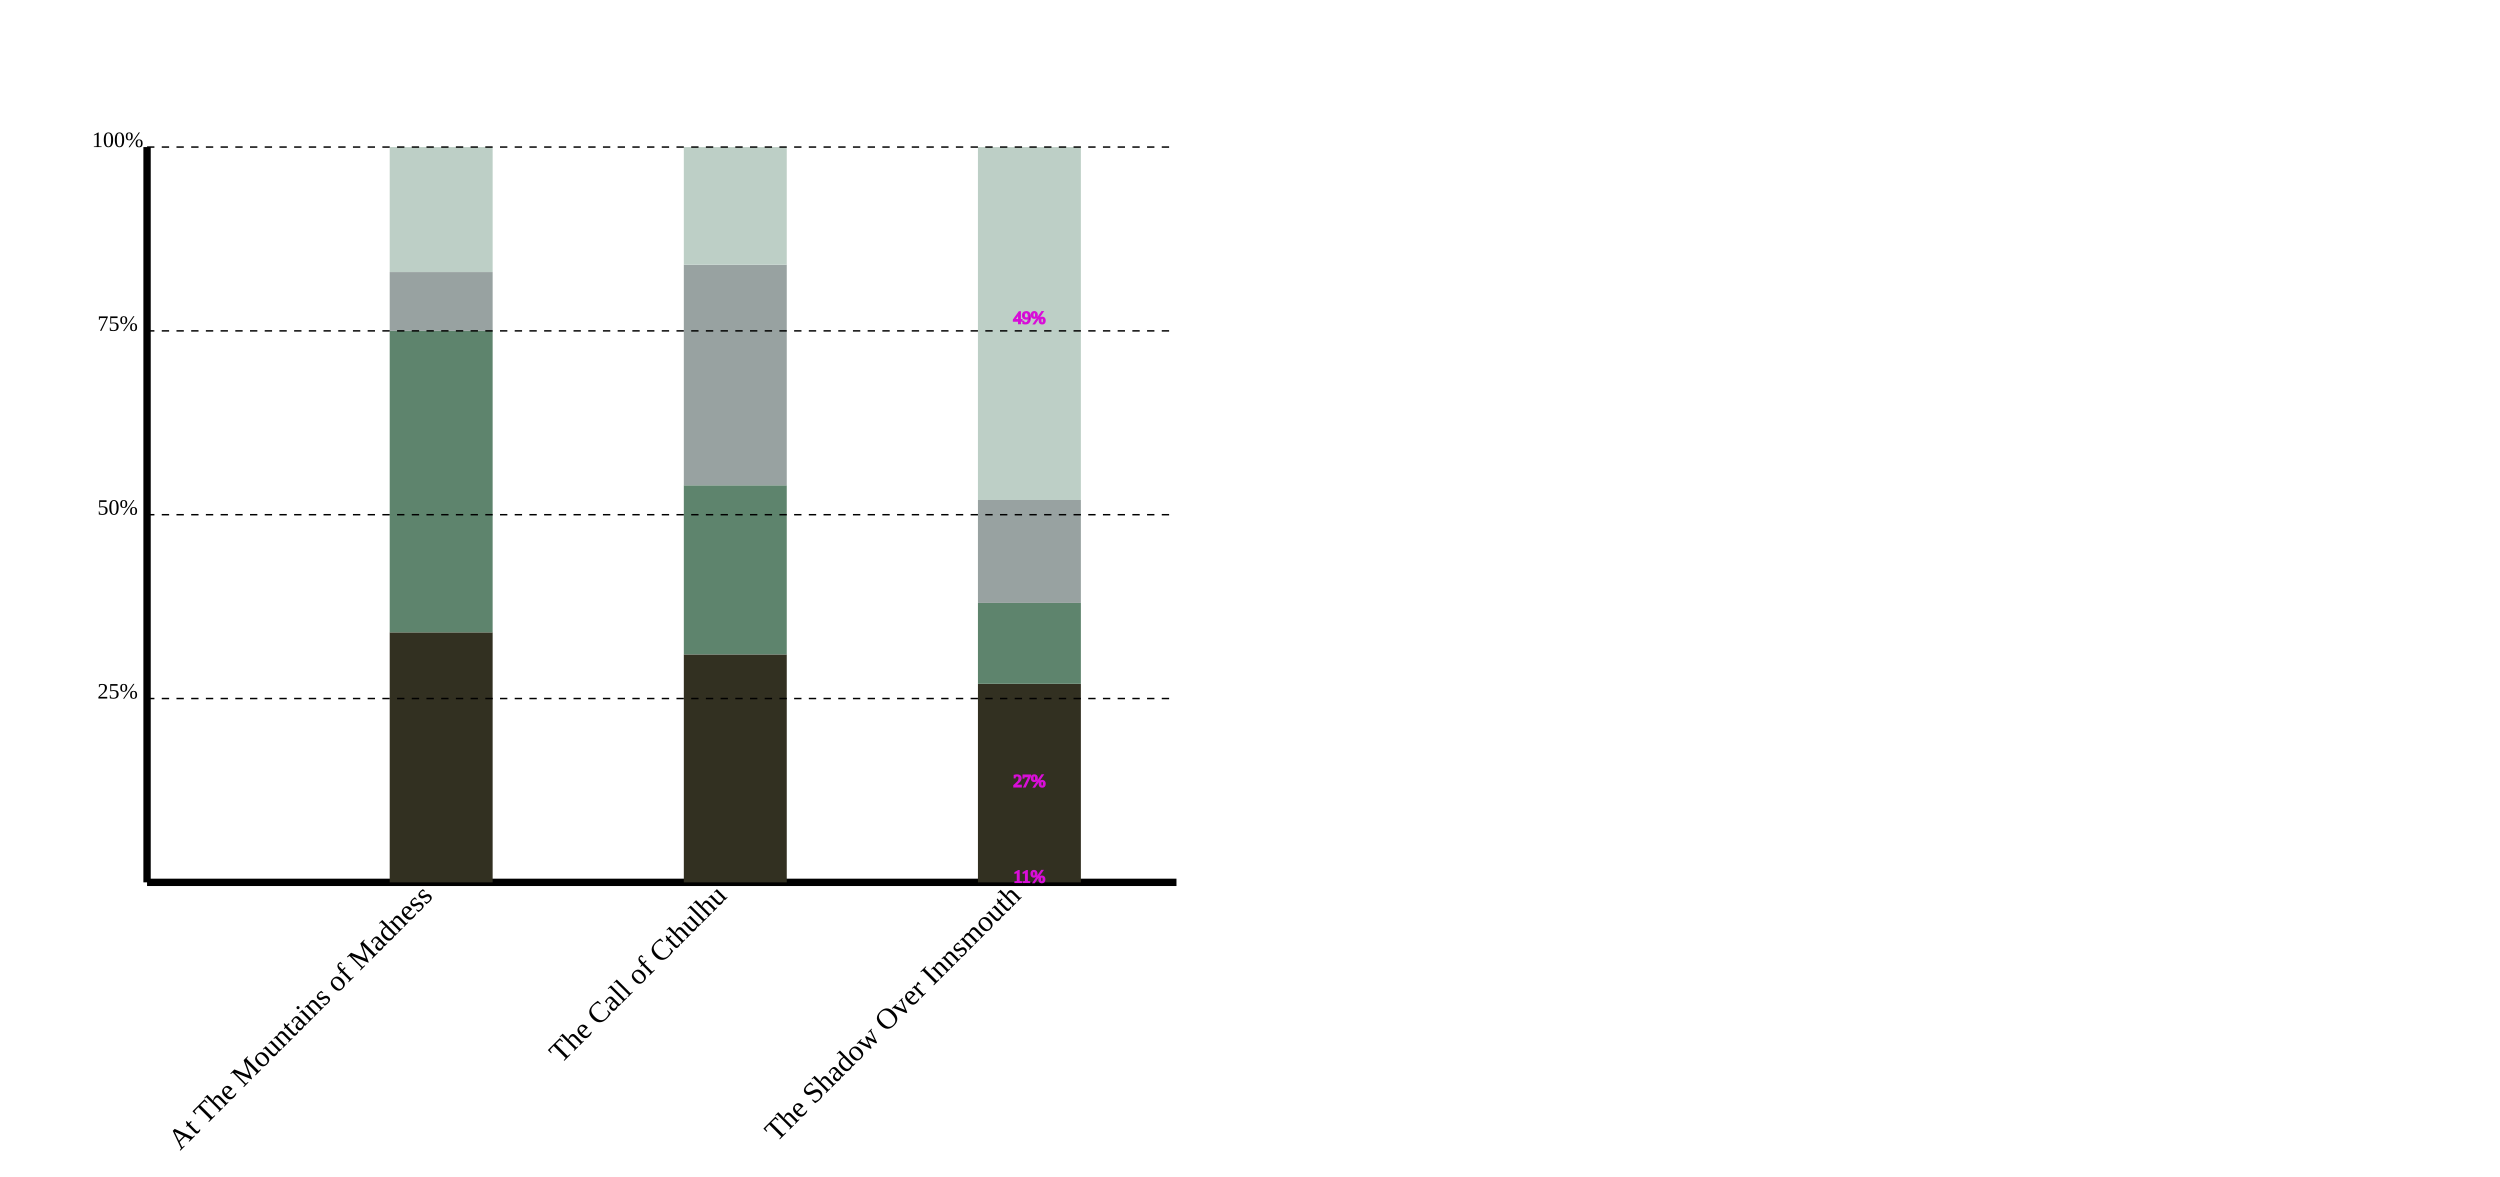
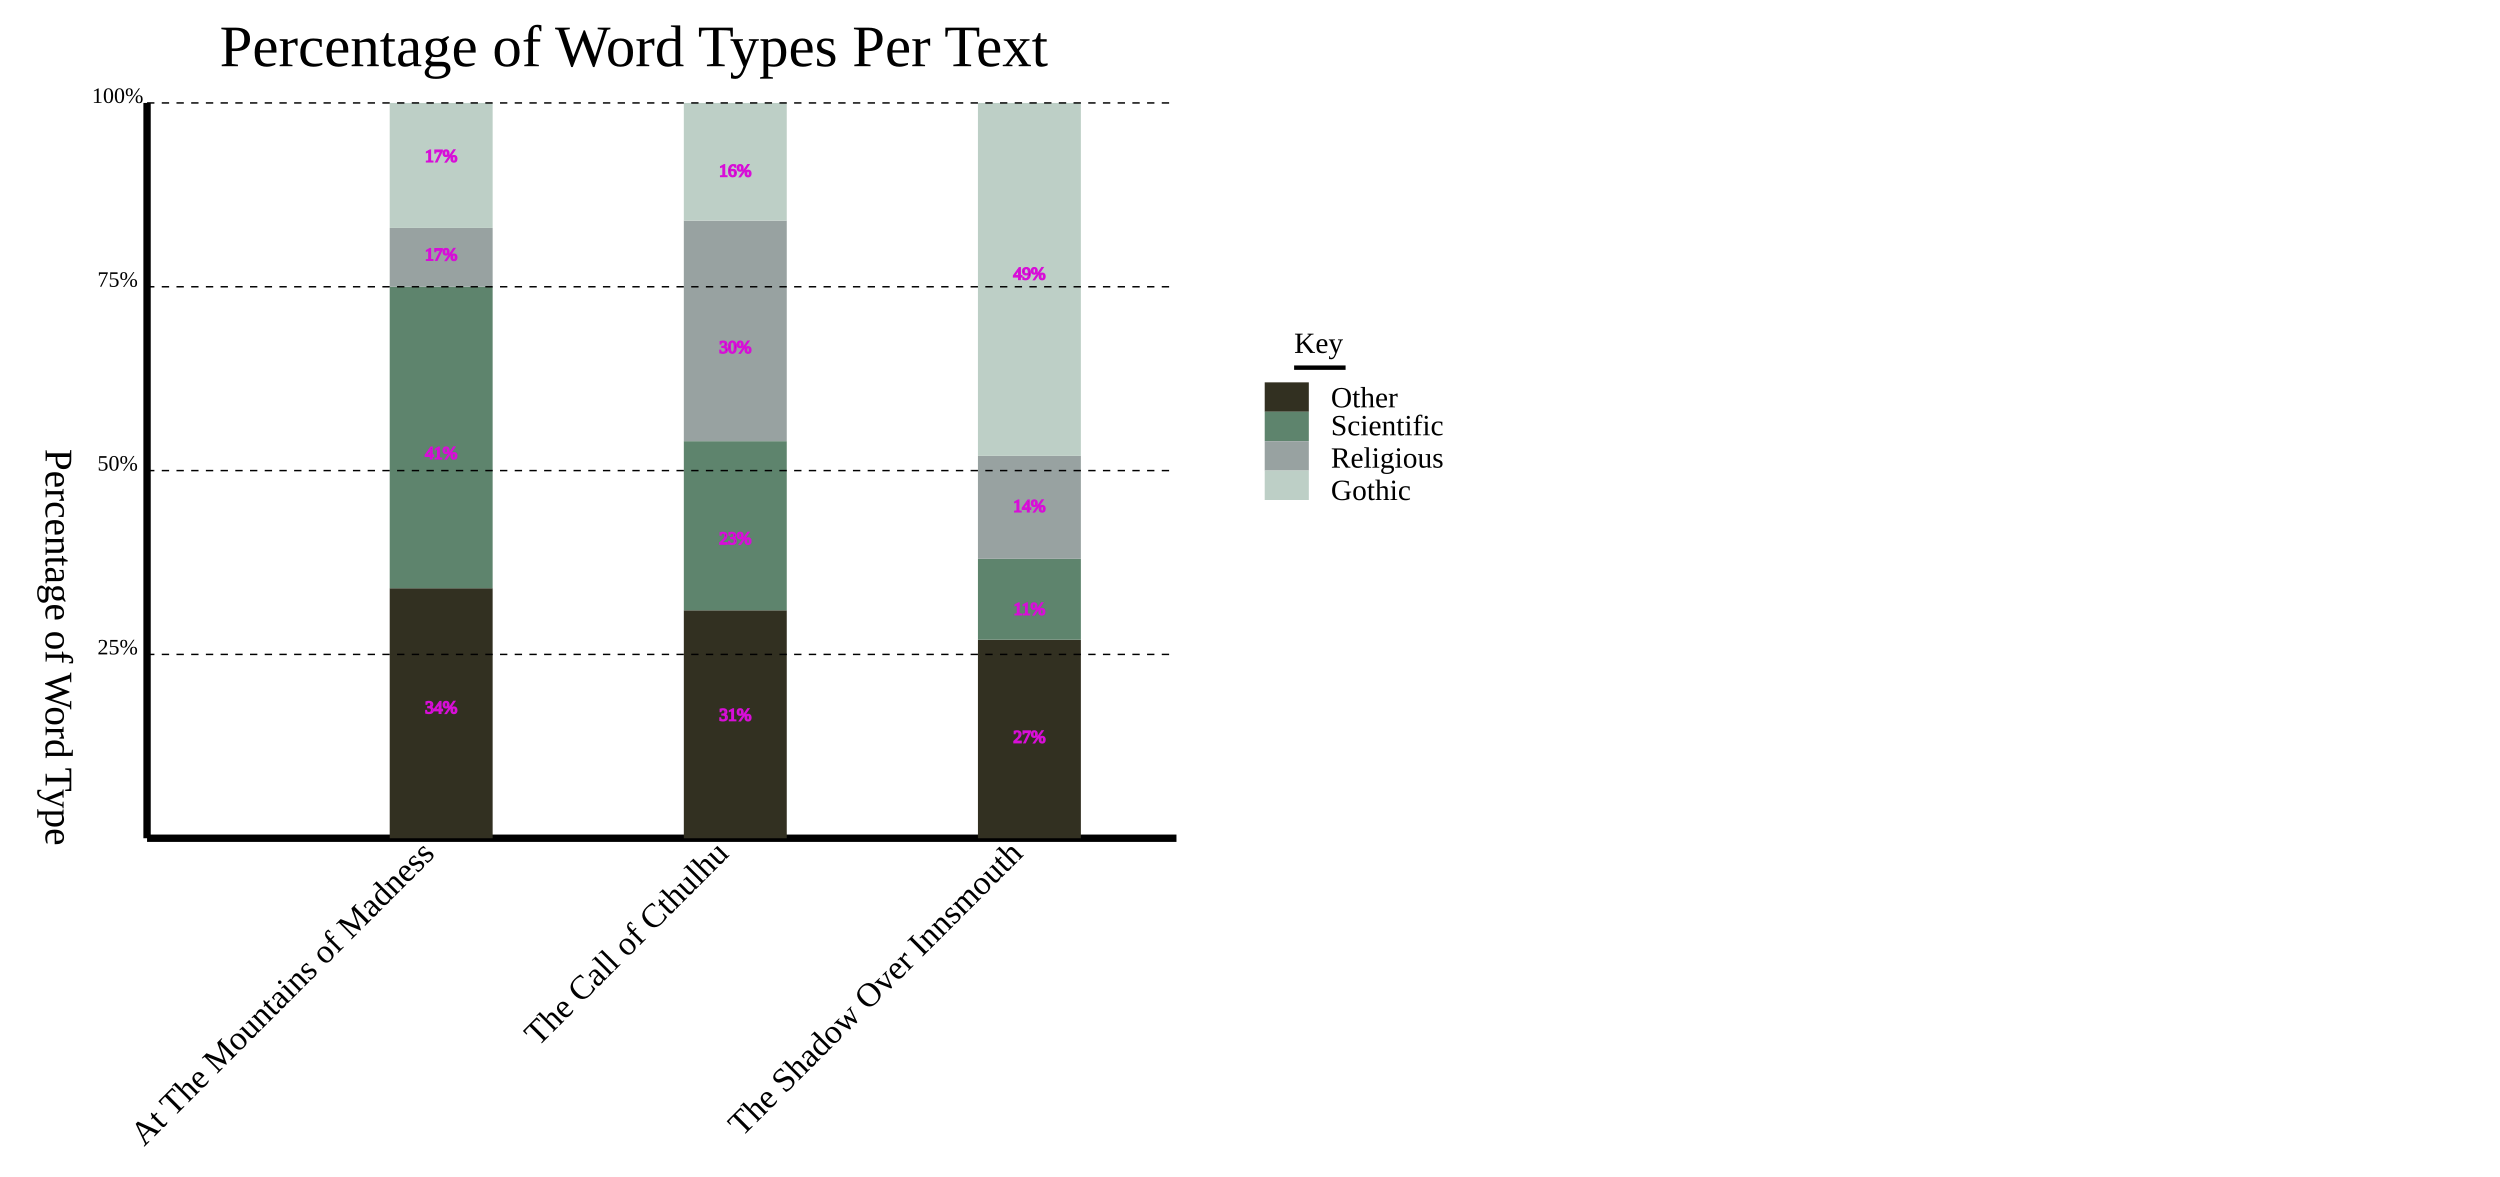
<svg xmlns="http://www.w3.org/2000/svg" width="100%" height="100%" viewBox="0 0 1700 800">
-   <g transform="translate(100 600)">
+   <g transform="translate(100 570)">
    <line x1="0" x2="700" y1="0" y2="0" stroke="black" stroke-width="5" />
    <line x1="0" x2="0" y1="0" y2="-500" stroke="black" stroke-width="5" />
    <line x1="200" x2="200" y1="0" y2="-170" stroke="#323021" stroke-width="70" />
+     <text x="200" y="-85" text-anchor="middle" stroke="#d80ed8">34%</text>
    <line x1="200" x2="200" y1="-170" y2="-375" stroke="#5e846d" stroke-width="70" />
+     <text x="200" y="-258" text-anchor="middle" stroke="#d80ed8">41%</text>
    <line x1="200" x2="200" y1="-375" y2="-415" stroke="#98a2a1" stroke-width="70" />
+     <text x="200" y="-393" text-anchor="middle" stroke="#d80ed8">17%</text>
    <line x1="200" x2="200" y1="-415" y2="-500" stroke="#bdcfc6" stroke-width="70" />
-     <text x="200" y="8" font-size="20" text-anchor="end" transform="rotate(-45 200, 15)">At The Mountains of Madness</text>
+     <text x="200" y="-460" text-anchor="middle" stroke="#d80ed8">17%</text>
+     <text x="200" y="10" font-size="23" text-anchor="end" transform="rotate(-45 200, 15)">At The Mountains of Madness</text>
    <line x1="400" x2="400" y1="0" y2="-155" stroke="#323021" stroke-width="70" />
+     <text x="400" y="-80" text-anchor="middle" stroke="#d80ed8">31%</text>
    <line x1="400" x2="400" y1="-155" y2="-270" stroke="#5e846d" stroke-width="70" />
+     <text x="400" y="-200" text-anchor="middle" stroke="#d80ed8">23%</text>
    <line x1="400" x2="400" y1="-270" y2="-420" stroke="#98a2a1" stroke-width="70" />
+     <text x="400" y="-330" text-anchor="middle" stroke="#d80ed8">30%</text>
    <line x1="400" x2="400" y1="-420" y2="-500" stroke="#bdcfc6" stroke-width="70" />
-     <text x="400" y="8" font-size="20" text-anchor="end" transform="rotate(-45 400, 15)">The Call of Cthulhu</text>
+     <text x="400" y="10" font-size="23" text-anchor="end" transform="rotate(-45 400, 15)">The Call of Cthulhu</text>
+     <text x="400" y="-450" text-anchor="middle" stroke="#d80ed8">16%</text>
    <line x1="600" x2="600" y1="0" y2="-135" stroke="#323021" stroke-width="70" />
    <text x="600" y="-65" text-anchor="middle" stroke="#d80ed8">27%</text>
    <line x1="600" x2="600" y1="-135" y2="-190" stroke="#5e846d" stroke-width="70" />
-     <text x="600" y="-" text-anchor="middle" stroke="#d80ed8">11%</text>
+     <text x="600" y="-152" text-anchor="middle" stroke="#d80ed8">11%</text>
    <line x1="600" x2="600" y1="-190" y2="-260" stroke="#98a2a1" stroke-width="70" />
+     <text x="600" y="-222" text-anchor="middle" stroke="#d80ed8">14%</text>
    <line x1="600" x2="600" y1="-260" y2="-500" stroke="#bdcfc6" stroke-width="70" />
    <text x="600" y="-380" text-anchor="middle" stroke="#d80ed8">49%</text>
-     <text x="600" y="8" font-size="20" text-anchor="end" transform="rotate(-45 600, 15)">The Shadow Over Innsmouth</text>
+     <text x="600" y="10" font-size="23" text-anchor="end" transform="rotate(-45 600, 15)">The Shadow Over Innsmouth</text>
    <text x="-20" y="-125" font-size="15" text-anchor="middle">25%</text>
    <line x1="0" x2="700" y1="-125" y2="-125" stroke="black" stroke-width="1" stroke-dasharray="5" />
    <text x="-20" y="-250" font-size="15" text-anchor="middle">50%</text>
    <line x1="0" x2="700" y1="-250" y2="-250" stroke="black" stroke-width="1" stroke-dasharray="5" />
    <text x="-20" y="-375" font-size="15" text-anchor="middle">75%</text>
    <line x1="0" x2="700" y1="-375" y2="-375" stroke="black" stroke-width="1" stroke-dasharray="5" />
    <text x="-20" y="-500" font-size="15" text-anchor="middle">100%</text>
    <line x1="0" x2="700" y1="-500" y2="-500" stroke="black" stroke-width="1" stroke-dasharray="5" />
+     <text x="805" y="-293" text-anchor="center" font-size="20px">Other</text>
+     <text x="805" y="-274" text-anchor="start" font-size="20px">Scientific</text>
+     <text x="805" y="-252" text-anchor="start" font-size="20px">Religious</text>
+     <text x="805" y="-230" text-anchor="start" font-size="20px">Gothic</text>
+     <text x="780" y="-330" text-anchor="start" font-size="20px">Key</text>
+     <line x1="780" x2="815" y1="-320" y2="-320" stroke="black" stroke-width="3" />
+     <line x1="760" x2="790" y1="-300" y2="-300" stroke="#323021" stroke-width="20" />
+     <line x1="760" x2="790" y1="-280" y2="-280" stroke="#5e846d" stroke-width="20" />
+     <line x1="760" x2="790" y1="-260" y2="-260" stroke="#98a2a1" stroke-width="20" />
+     <line x1="760" x2="790" y1="-240" y2="-240" stroke="#bdcfc6" stroke-width="20" />
+     <text x="-60" y="-250" text-anchor="middle" font-size="20pt" style="writing-mode: tb;">Percentage of Word Type</text>
+     <text x="331" y="-525" text-anchor="middle" font-size="30pt">Percentage of Word Types Per Text</text>
  </g>
</svg>
